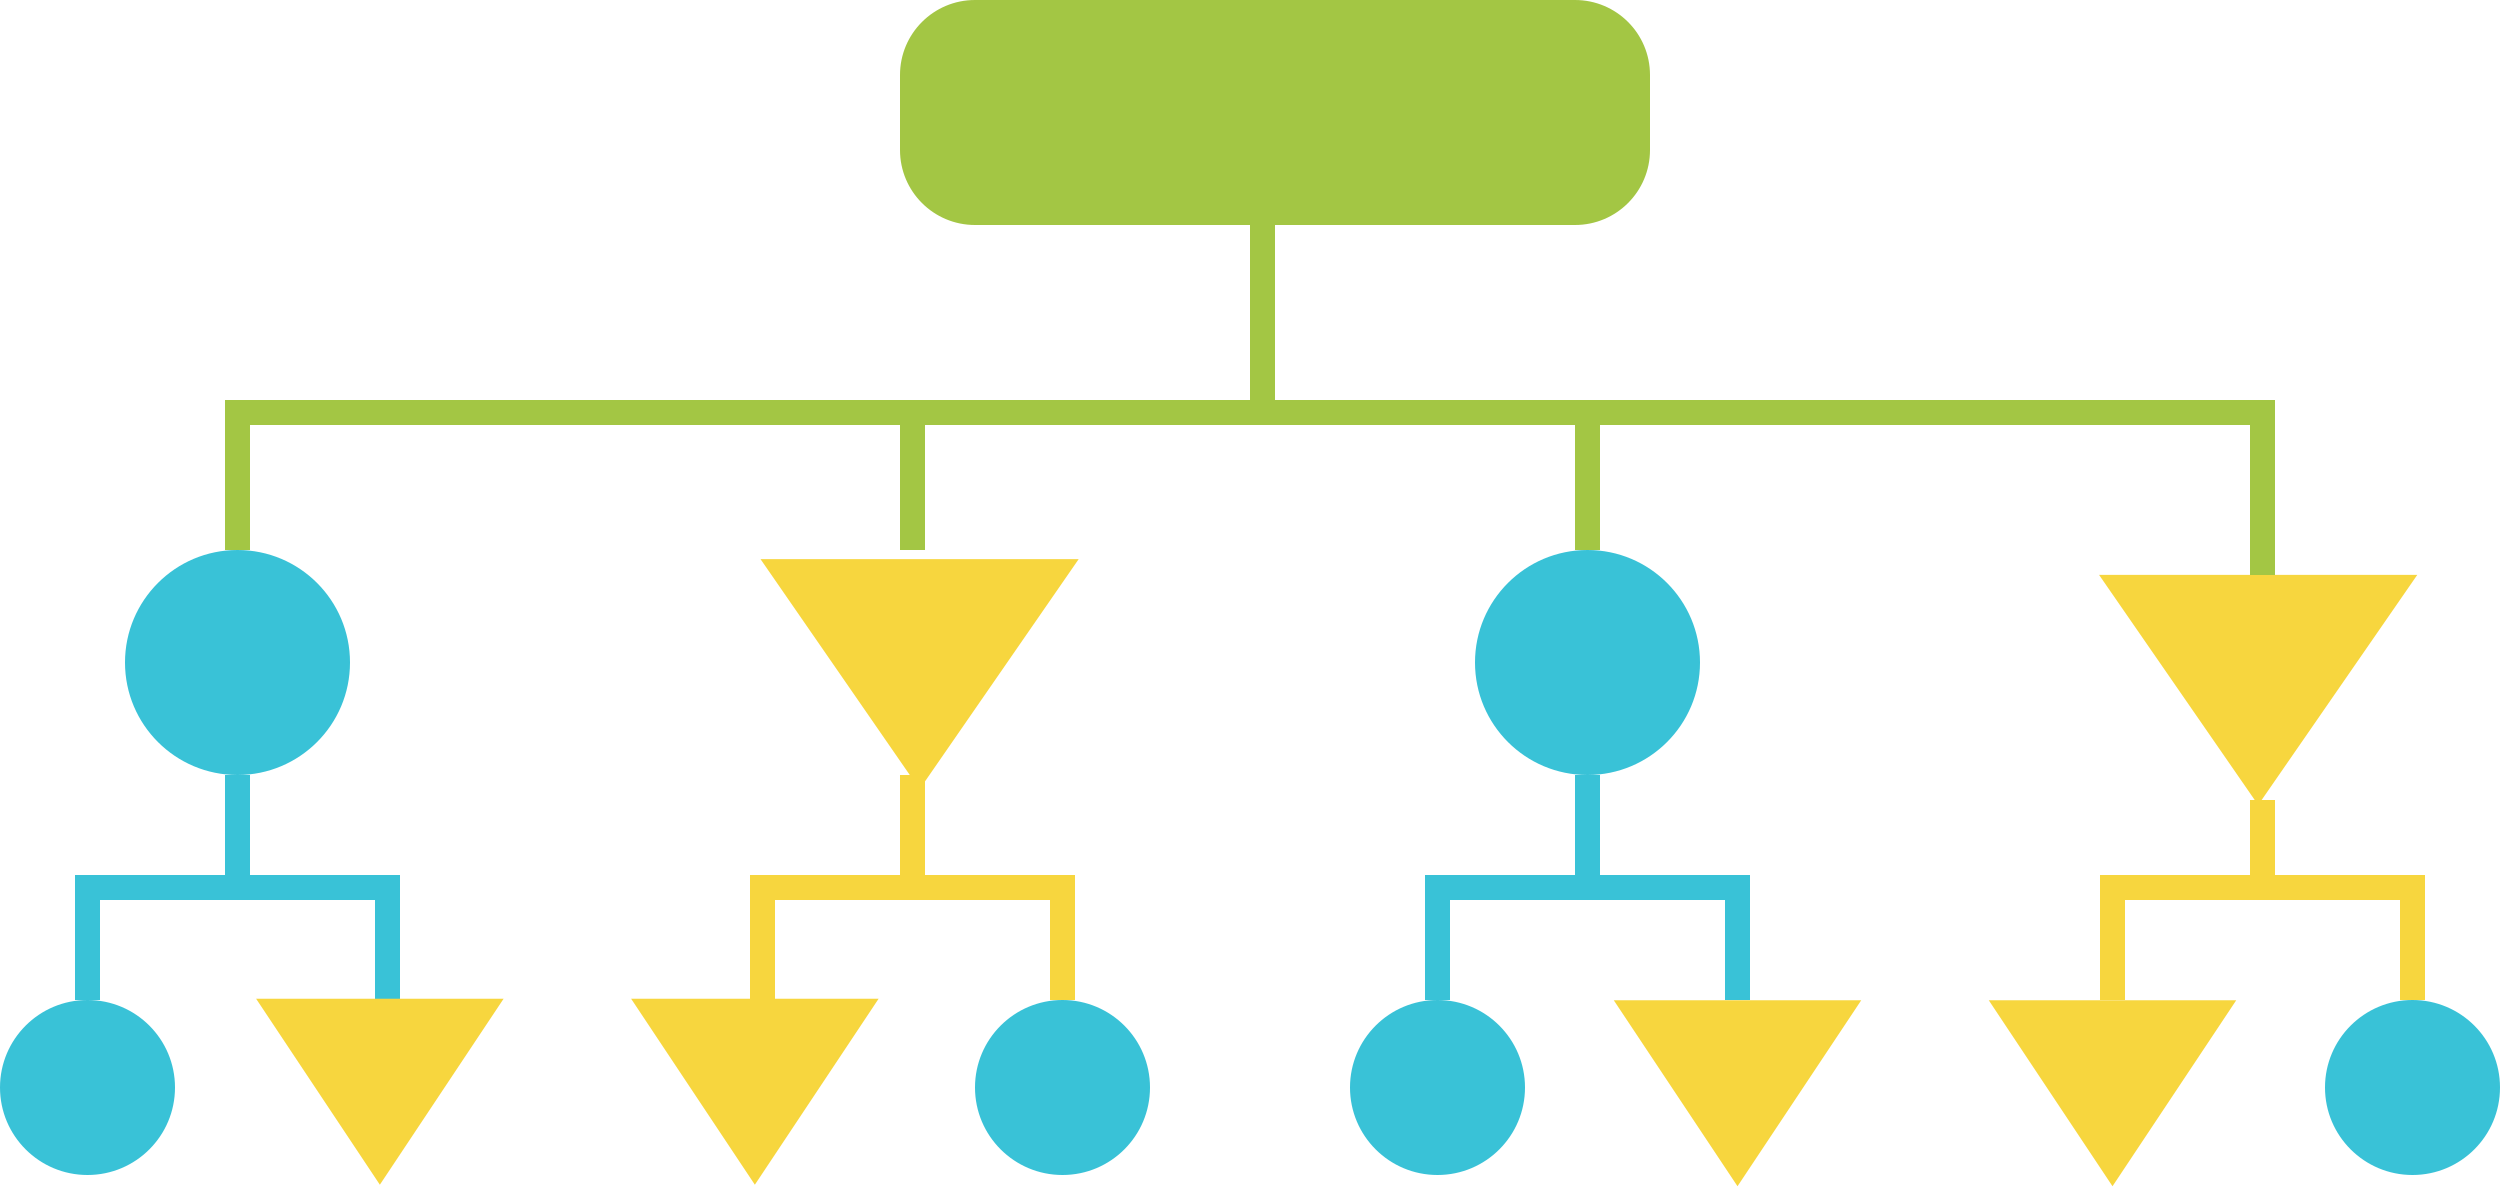
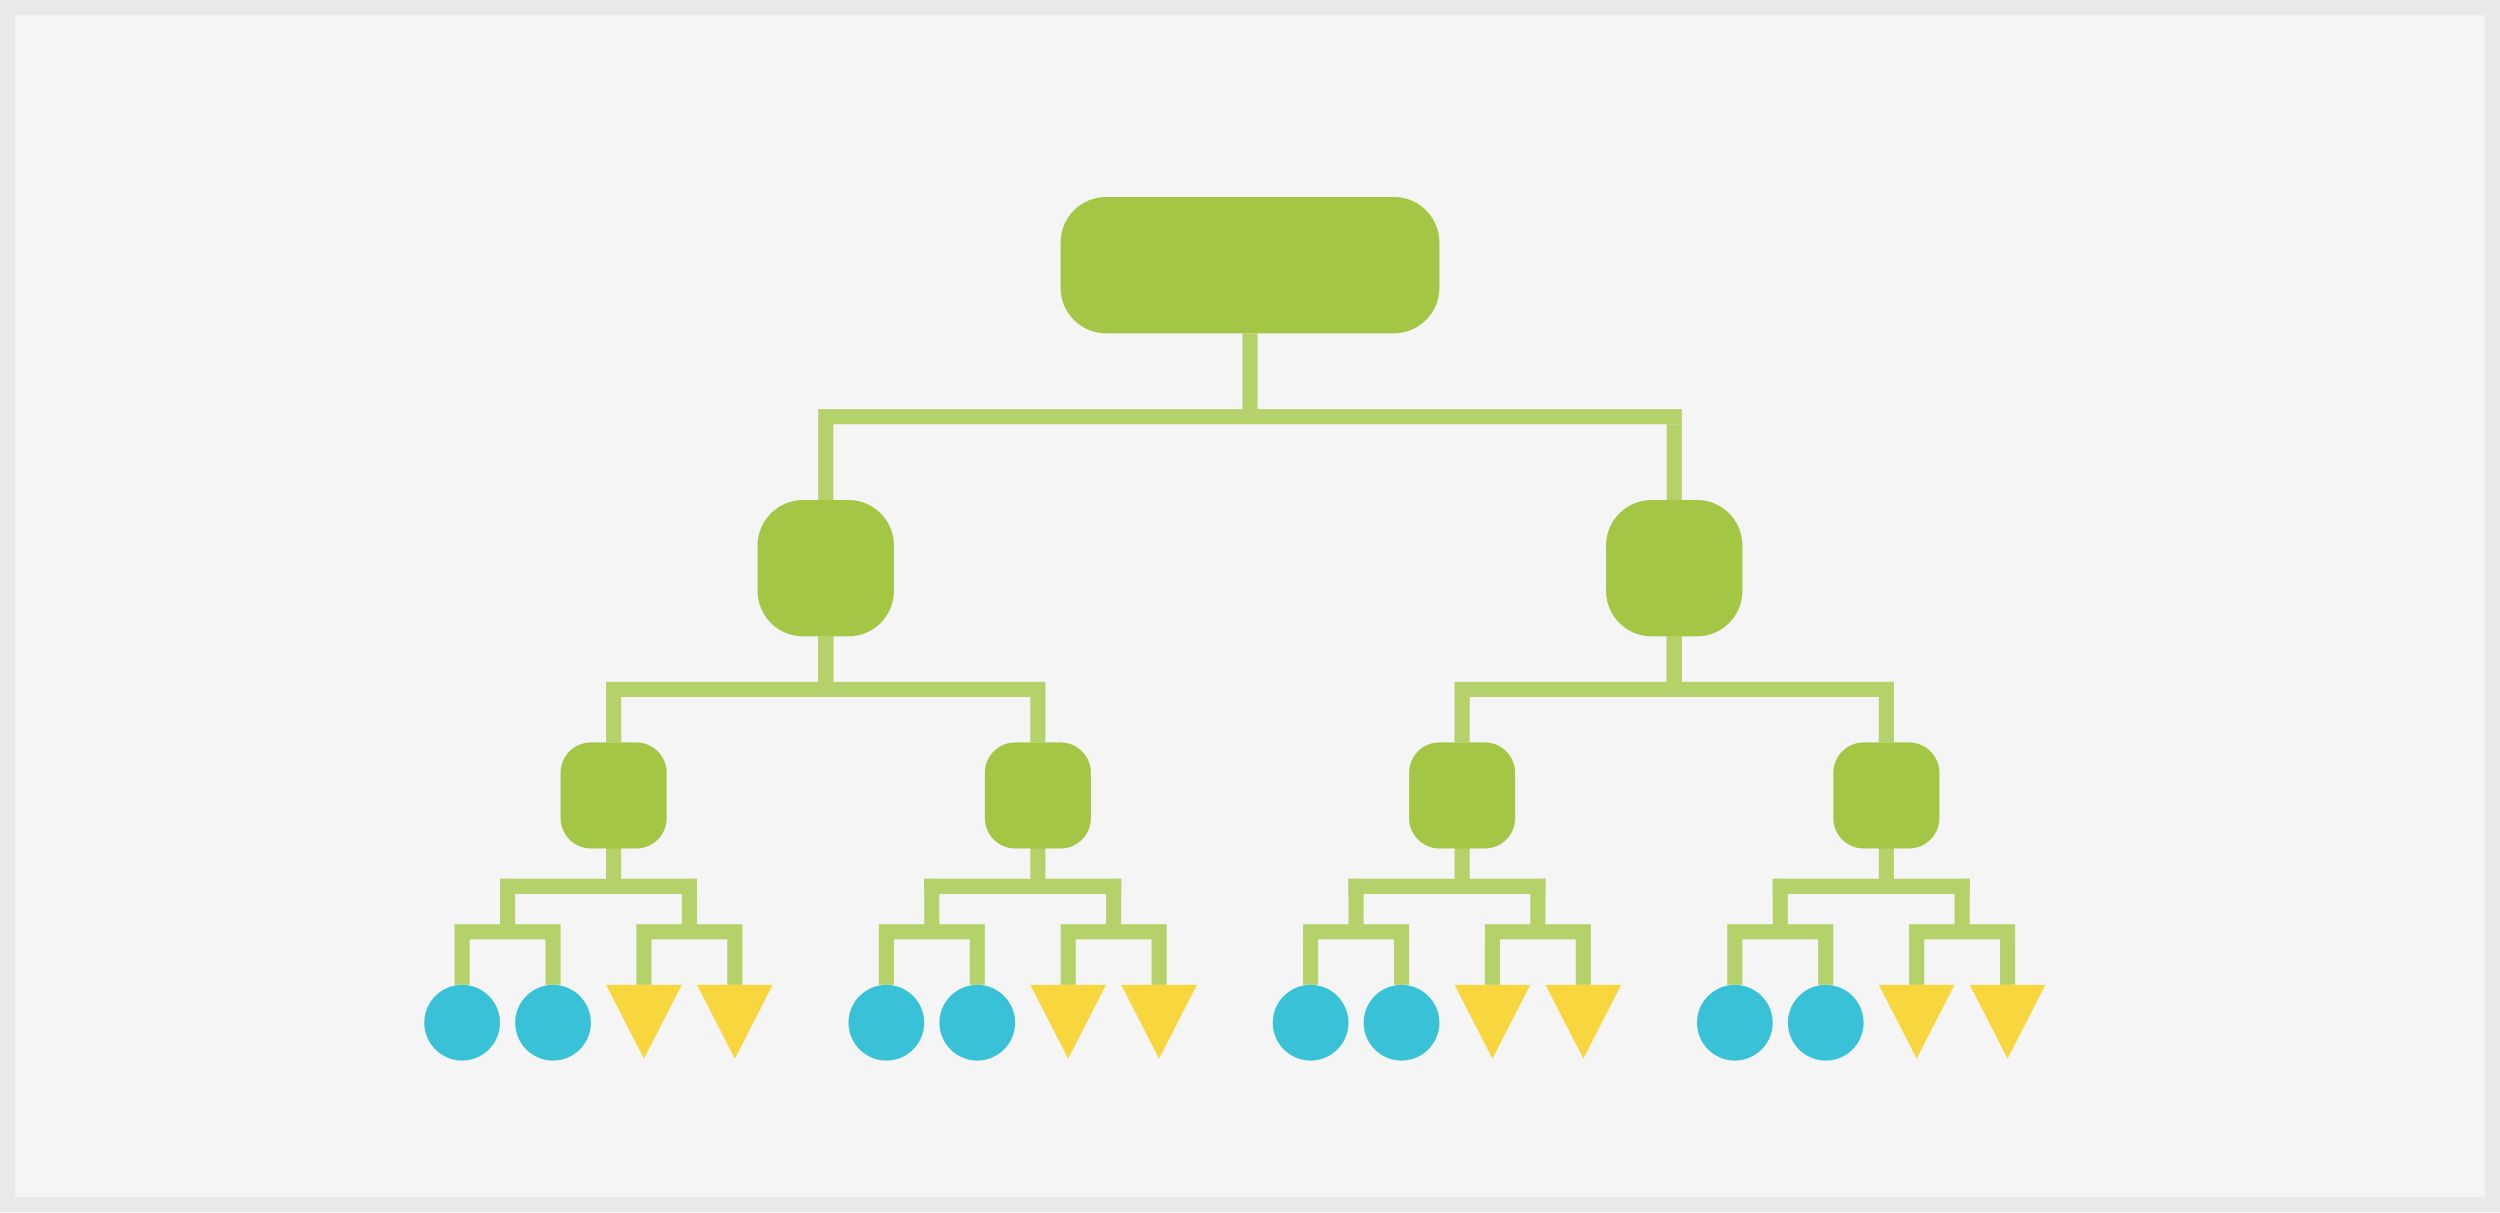
- <svg xmlns="http://www.w3.org/2000/svg" width="100" height="48" viewBox="0 0 100 48">
-   <g fill="none" fill-rule="evenodd" transform="translate(-1)">
-     <rect width="30" height="9" x="37" fill="#A3C644" rx="3" />
-     <path stroke="#A3C644" d="M10 16.5h82M51.5 9v7" />
-     <g transform="translate(0 17)">
-       <rect width="9" height="9" x="6" y="5" fill="#39C2D7" rx="4.5" />
-       <path stroke="#A3C644" d="M10.5 0v5" />
-       <g transform="translate(.728 14)">
-         <rect width="7" height="7" x=".272" y="9" fill="#39C2D7" rx="3.5" />
-         <path stroke="#39C2D7" d="M3.772 4v5M9.772 0v4M15.772 4v5M3.772 4.5h12" />
-       </g>
+ <svg xmlns="http://www.w3.org/2000/svg" xmlns:xlink="http://www.w3.org/1999/xlink" width="165" height="80" viewBox="0 0 165 80">
+   <defs>
+     <rect id="deep-merge-pic-small-a" width="165" height="80" />
+   </defs>
+   <g fill="none" fill-rule="evenodd">
+     <use fill="#F5F5F5" xlink:href="#deep-merge-pic-small-a" />
+     <rect width="164" height="79" x=".5" y=".5" stroke="#E9E9E9" />
+     <path fill="#A3C644" d="M73,13 L92,13 L92,13 C93.657,13 95,14.343 95,16 L95,19 L95,19 C95,20.657 93.657,22 92,22 L73,22 L73,22 C71.343,22 70,20.657 70,19 L70,16 L70,16 C70,14.343 71.343,13 73,13 Z" />
+     <path stroke="#B5D169" d="M54 27.5L111 27.5M82.5 22L82.5 27M54.5 28L54.5 33M54.5 42L54.5 45" />
+     <g transform="translate(28 58)">
+       <path stroke="#B5D169" d="M2 3.5L9 3.5M5.5-4.12114787e-13L5.5 3M2.5 4L2.5 7M8.5 4L8.5 7" />
+       <path fill="#39C2D7" d="M2.5 7L2.5 7 2.5 7C3.881 7 5 8.119 5 9.5L5 9.5 5 9.5C5 10.881 3.881 12 2.5 12L2.5 12 2.5 12C1.119 12 6.13177648e-16 10.881 4.4408921e-16 9.5L0 9.5 0 9.5C-1.69088438e-16 8.119 1.119 7 2.5 7zM8.5 7L8.5 7 8.5 7C9.881 7 11 8.119 11 9.5L11 9.5 11 9.5C11 10.881 9.881 12 8.5 12L8.5 12 8.5 12C7.119 12 6 10.881 6 9.5L6 9.5 6 9.5C6 8.119 7.119 7 8.5 7z" />
    </g>
-     <g transform="translate(30 17)">
-       <rect width="9" height="9" x="30" y="5" fill="#39C2D7" rx="4.5" />
-       <path stroke="#A3C644" d="M7.5 0v5" />
-       <rect width="7" height="7" x="25" y="23" fill="#39C2D7" rx="3.5" />
-       <rect width="7" height="7" x="64" y="23" fill="#39C2D7" rx="3.5" />
-       <rect width="7" height="7" x="10" y="23" fill="#39C2D7" rx="3.5" />
-       <path stroke="#F7D63E" d="M1.5 18v5M7.5 14v4M13.5 18v5M1.5 18.5h12" />
+     <path stroke="#B5D169" d="M40 45.5L69 45.5M54.5 42L54.5 45M40.5 46L40.5 49M68.5 46L68.5 49M33 58.5L46 58.5M40.5 55L40.5 58" />
+     <g transform="translate(56 58)">
+       <path stroke="#B5D169" d="M2 3.5L9 3.5M5.5-4.12114787e-13L5.5 3M2.5 4L2.5 7M8.5 4L8.5 7" />
+       <path fill="#39C2D7" d="M2.5 7L2.5 7 2.5 7C3.881 7 5 8.119 5 9.5L5 9.5 5 9.5C5 10.881 3.881 12 2.5 12L2.5 12 2.5 12C1.119 12 6.13177648e-16 10.881 4.4408921e-16 9.5L0 9.5 0 9.5C-1.69088438e-16 8.119 1.119 7 2.5 7zM8.5 7L8.5 7 8.5 7C9.881 7 11 8.119 11 9.5L11 9.5 11 9.5C11 10.881 9.881 12 8.5 12L8.5 12 8.5 12C7.119 12 6 10.881 6 9.5L6 9.5 6 9.5C6 8.119 7.119 7 8.5 7z" />
    </g>
-     <path fill="#F7D63E" d="M44.148 22.364l-6.364 9.204-6.364-9.204z" />
-     <path stroke="#A3C644" d="M64.5 16v6" />
-     <path fill="#F7D63E" d="M21.144 39.95l-4.95 7.439-4.95-7.44zM36.144 39.95l-4.95 7.439-4.95-7.44zM75.45 40.01l-4.95 7.44-4.95-7.44z" />
-     <path stroke="#39C2D7" d="M58.5 35v5M64.5 31v4M70.5 35v5M58.5 35.5h12" />
-     <g>
-       <path fill="#F7D63E" d="M97.691 22.995L91.327 32.2l-6.364-9.204z" />
-       <path stroke="#A3C644" d="M91.5 16v7" />
-       <path fill="#F7D63E" d="M90.45 40.01l-4.95 7.44-4.95-7.44z" />
-       <path stroke="#F7D63E" d="M85.5 35v5M91.5 32v4M97.5 35v5M85.5 35.5h12" />
+     <path stroke="#B5D169" d="M61 58.5L74 58.5M68.5 55L68.5 58" />
+     <path fill="#A3C644" d="M39 49L42 49 42 49C43.105 49 44 49.895 44 51L44 54 44 54C44 55.105 43.105 56 42 56L39 56 39 56C37.895 56 37 55.105 37 54L37 51 37 51C37 49.895 37.895 49 39 49zM53 33L56 33 56 33C57.657 33 59 34.343 59 36L59 39 59 39C59 40.657 57.657 42 56 42L53 42 53 42C51.343 42 50 40.657 50 39L50 36 50 36C50 34.343 51.343 33 53 33zM67 49L70 49 70 49C71.105 49 72 49.895 72 51L72 54 72 54C72 55.105 71.105 56 70 56L67 56 67 56C65.895 56 65 55.105 65 54L65 51 65 51C65 49.895 65.895 49 67 49z" />
+     <g transform="translate(40 58)">
+       <path stroke="#B5D169" d="M2 3.5L9 3.5M5.5-4.12114787e-13L5.5 3M2.5 4L2.5 7M8.5 4L8.5 7" />
+       <polygon fill="#F7D63E" points="5 7 2.5 11.879 0 7" />
+       <polygon fill="#F7D63E" points="11 7 8.5 11.879 6 7" />
+     </g>
+     <g transform="translate(68 28)">
+       <path stroke="#B5D169" d="M2 33.5L9 33.5M5.5 30L5.5 33M2.5 34L2.5 37M8.5 34L8.5 37" />
+       <polygon fill="#F7D63E" points="5 37 2.5 41.879 0 37" />
+       <polygon fill="#F7D63E" points="11 37 8.5 41.879 6 37" />
+       <path stroke="#B5D169" d="M42.5-4.12114787e-13L42.5 5M42.5 14L42.5 17M18 33.5L25 33.5M21.5 30L21.5 33M18.5 34L18.5 37M24.5 34L24.5 37" />
+       <path fill="#39C2D7" d="M18.5 37L18.5 37 18.5 37C19.881 37 21 38.119 21 39.5L21 39.5 21 39.5C21 40.881 19.881 42 18.5 42L18.5 42 18.5 42C17.119 42 16 40.881 16 39.5L16 39.5 16 39.5C16 38.119 17.119 37 18.5 37zM24.5 37L24.5 37 24.5 37C25.881 37 27 38.119 27 39.5L27 39.5 27 39.5C27 40.881 25.881 42 24.5 42L24.5 42 24.5 42C23.119 42 22 40.881 22 39.5L22 39.5 22 39.5C22 38.119 23.119 37 24.5 37z" />
+       <path stroke="#B5D169" d="M28 17.5L57 17.5M42.5 14L42.5 17M28.5 18L28.5 21M56.5 18L56.5 21M21 30.5L34 30.5M28.5 27L28.5 30M46 33.5L53 33.5M49.5 30L49.5 33M46.5 34L46.5 37M52.5 34L52.5 37" />
+       <path fill="#39C2D7" d="M46.5 37L46.5 37 46.5 37C47.881 37 49 38.119 49 39.5L49 39.5 49 39.5C49 40.881 47.881 42 46.5 42L46.5 42 46.5 42C45.119 42 44 40.881 44 39.5L44 39.5 44 39.5C44 38.119 45.119 37 46.5 37zM52.5 37L52.5 37 52.5 37C53.881 37 55 38.119 55 39.5L55 39.5 55 39.5C55 40.881 53.881 42 52.5 42L52.5 42 52.5 42C51.119 42 50 40.881 50 39.5L50 39.5 50 39.5C50 38.119 51.119 37 52.5 37z" />
+       <path stroke="#B5D169" d="M49 30.5L62 30.5M56.5 27L56.5 30" />
+       <path fill="#A3C644" d="M27 21L30 21 30 21C31.105 21 32 21.895 32 23L32 26 32 26C32 27.105 31.105 28 30 28L27 28 27 28C25.895 28 25 27.105 25 26L25 23 25 23C25 21.895 25.895 21 27 21zM41 5L44 5 44 5C45.657 5 47 6.343 47 8L47 11 47 11C47 12.657 45.657 14 44 14L41 14 41 14C39.343 14 38 12.657 38 11L38 8 38 8C38 6.343 39.343 5 41 5zM55 21L58 21 58 21C59.105 21 60 21.895 60 23L60 26 60 26C60 27.105 59.105 28 58 28L55 28 55 28C53.895 28 53 27.105 53 26L53 23 53 23C53 21.895 53.895 21 55 21z" />
+       <path stroke="#B5D169" d="M30 33.5L37 33.5M33.5 30L33.5 33M30.5 34L30.5 37M36.5 34L36.5 37" />
+       <polygon fill="#F7D63E" points="33 37 30.5 41.879 28 37" />
+       <polygon fill="#F7D63E" points="39 37 36.5 41.879 34 37" />
+       <path stroke="#B5D169" d="M58 33.5L65 33.5M61.5 30L61.5 33M58.5 34L58.5 37M64.5 34L64.5 37" />
+       <polygon fill="#F7D63E" points="61 37 58.5 41.879 56 37" />
+       <polygon fill="#F7D63E" points="67 37 64.5 41.879 62 37" />
    </g>
  </g>
</svg>
